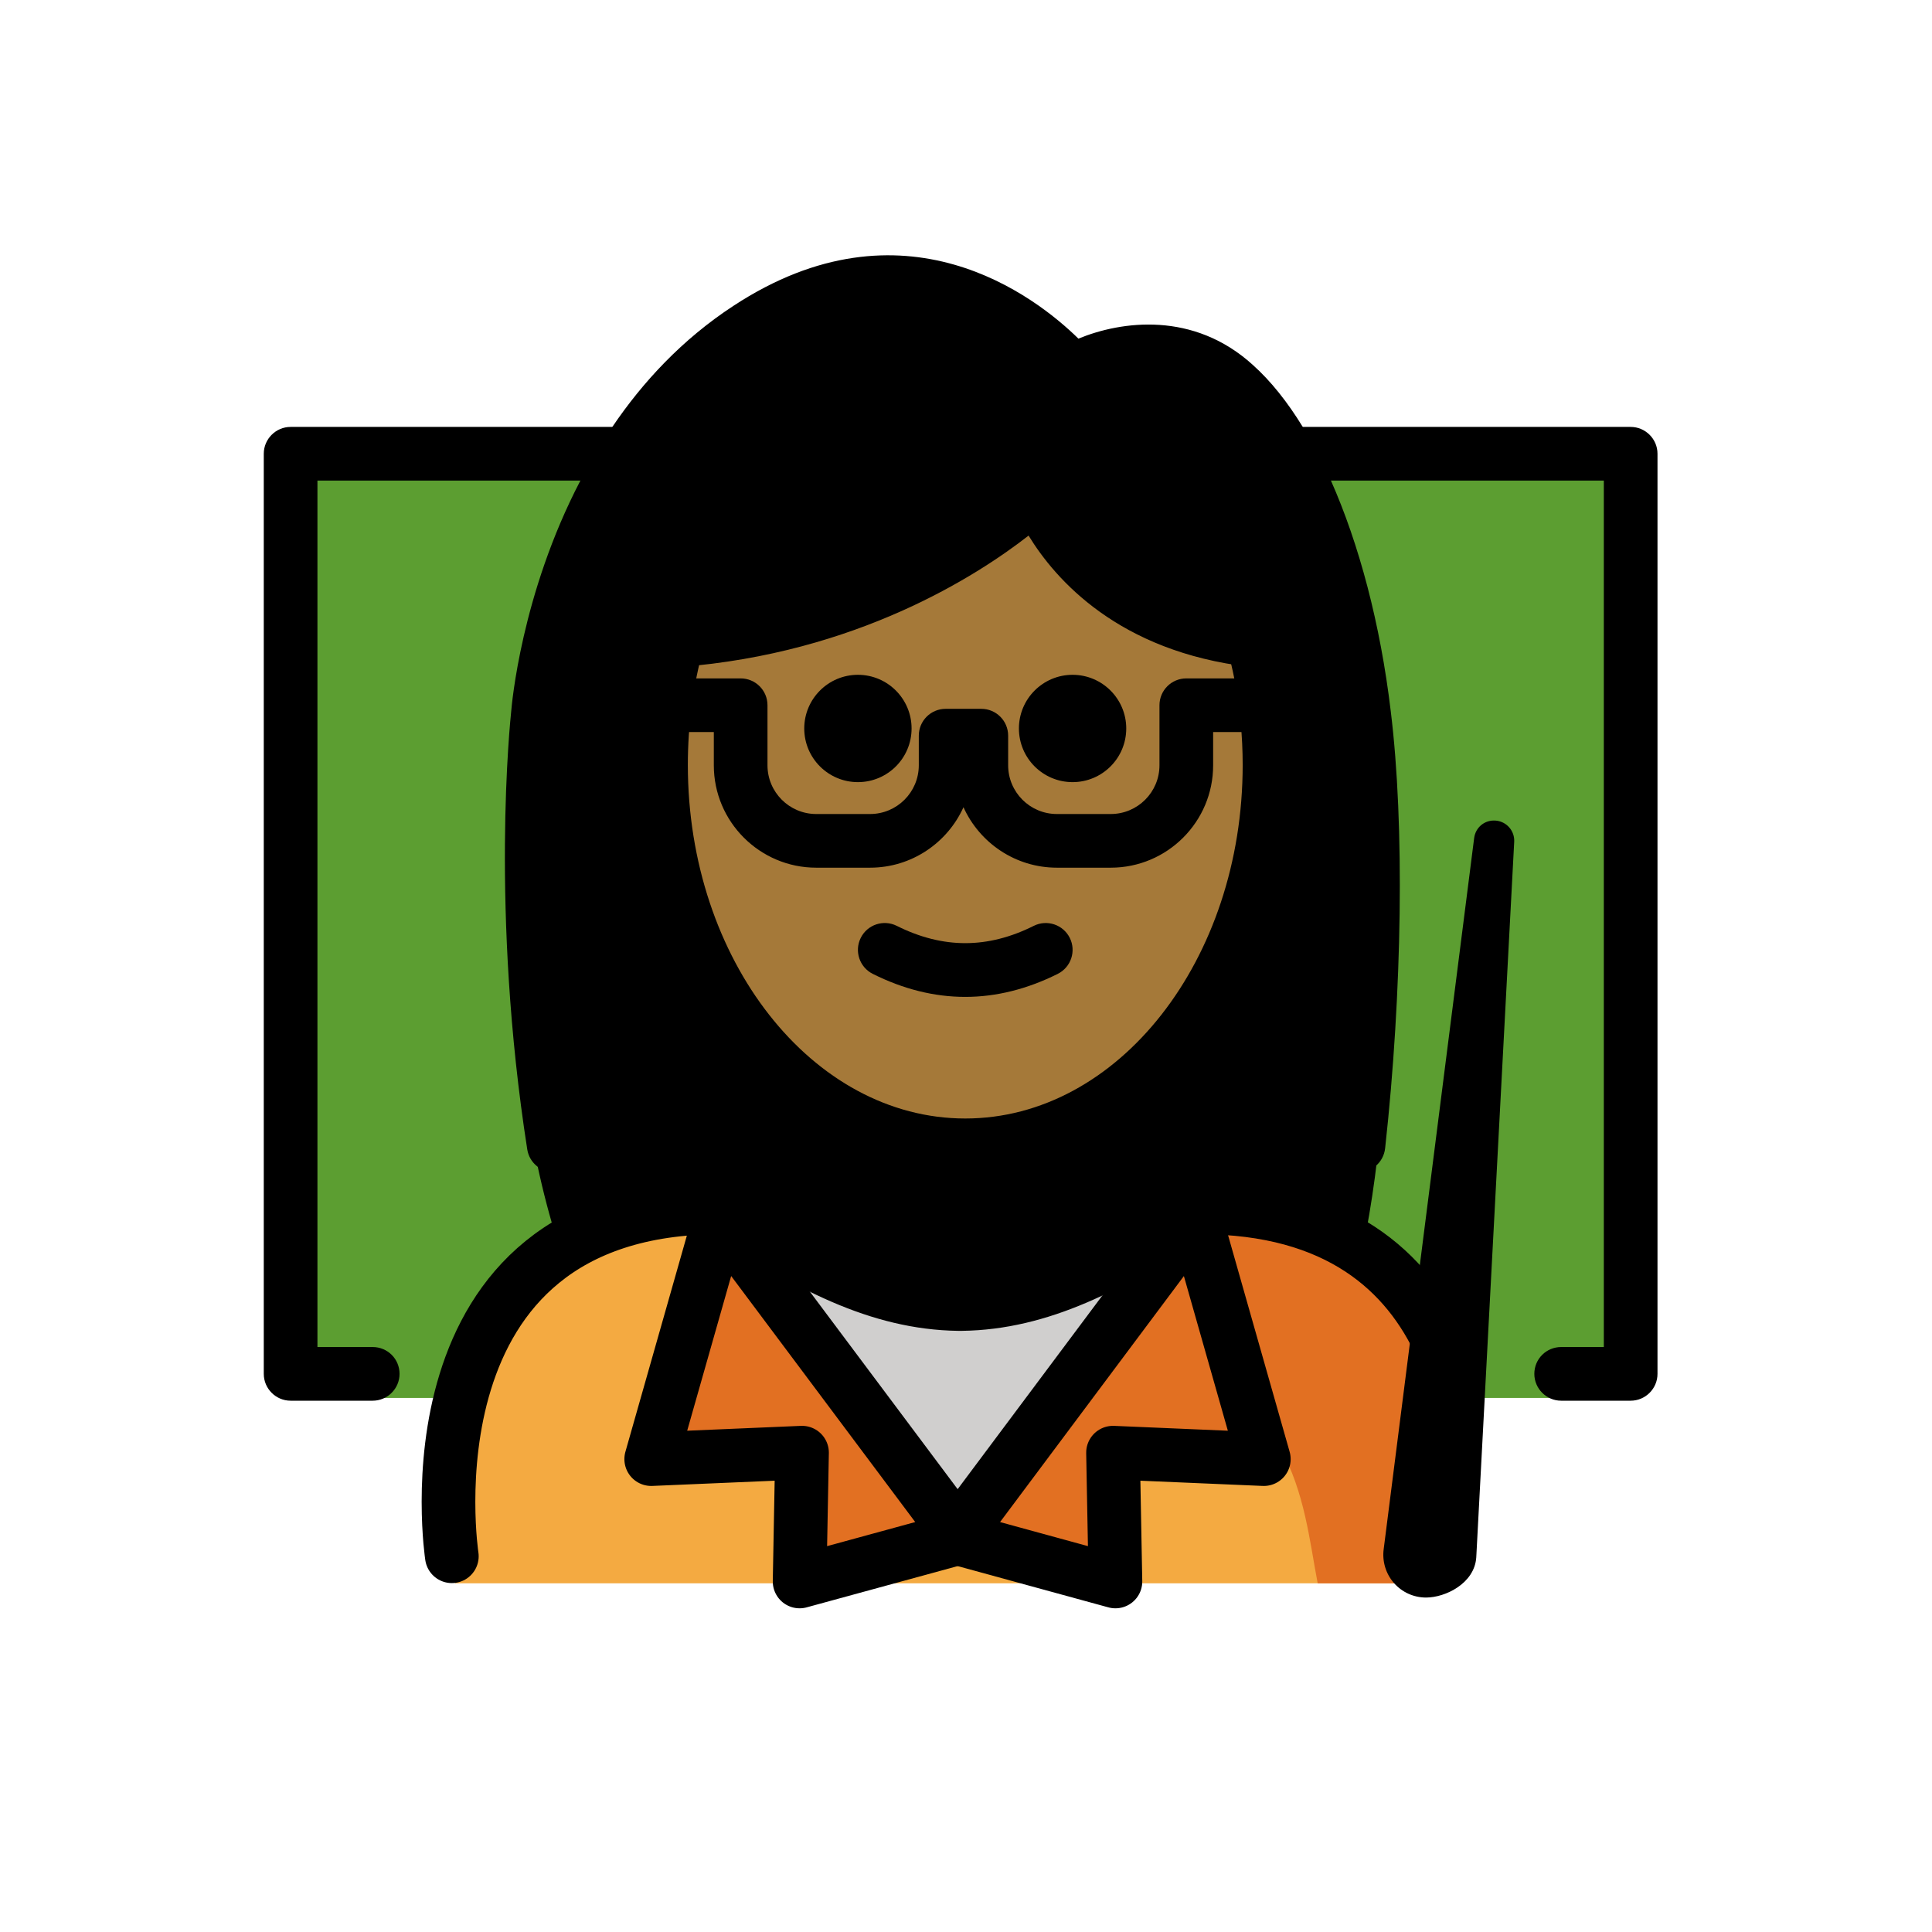
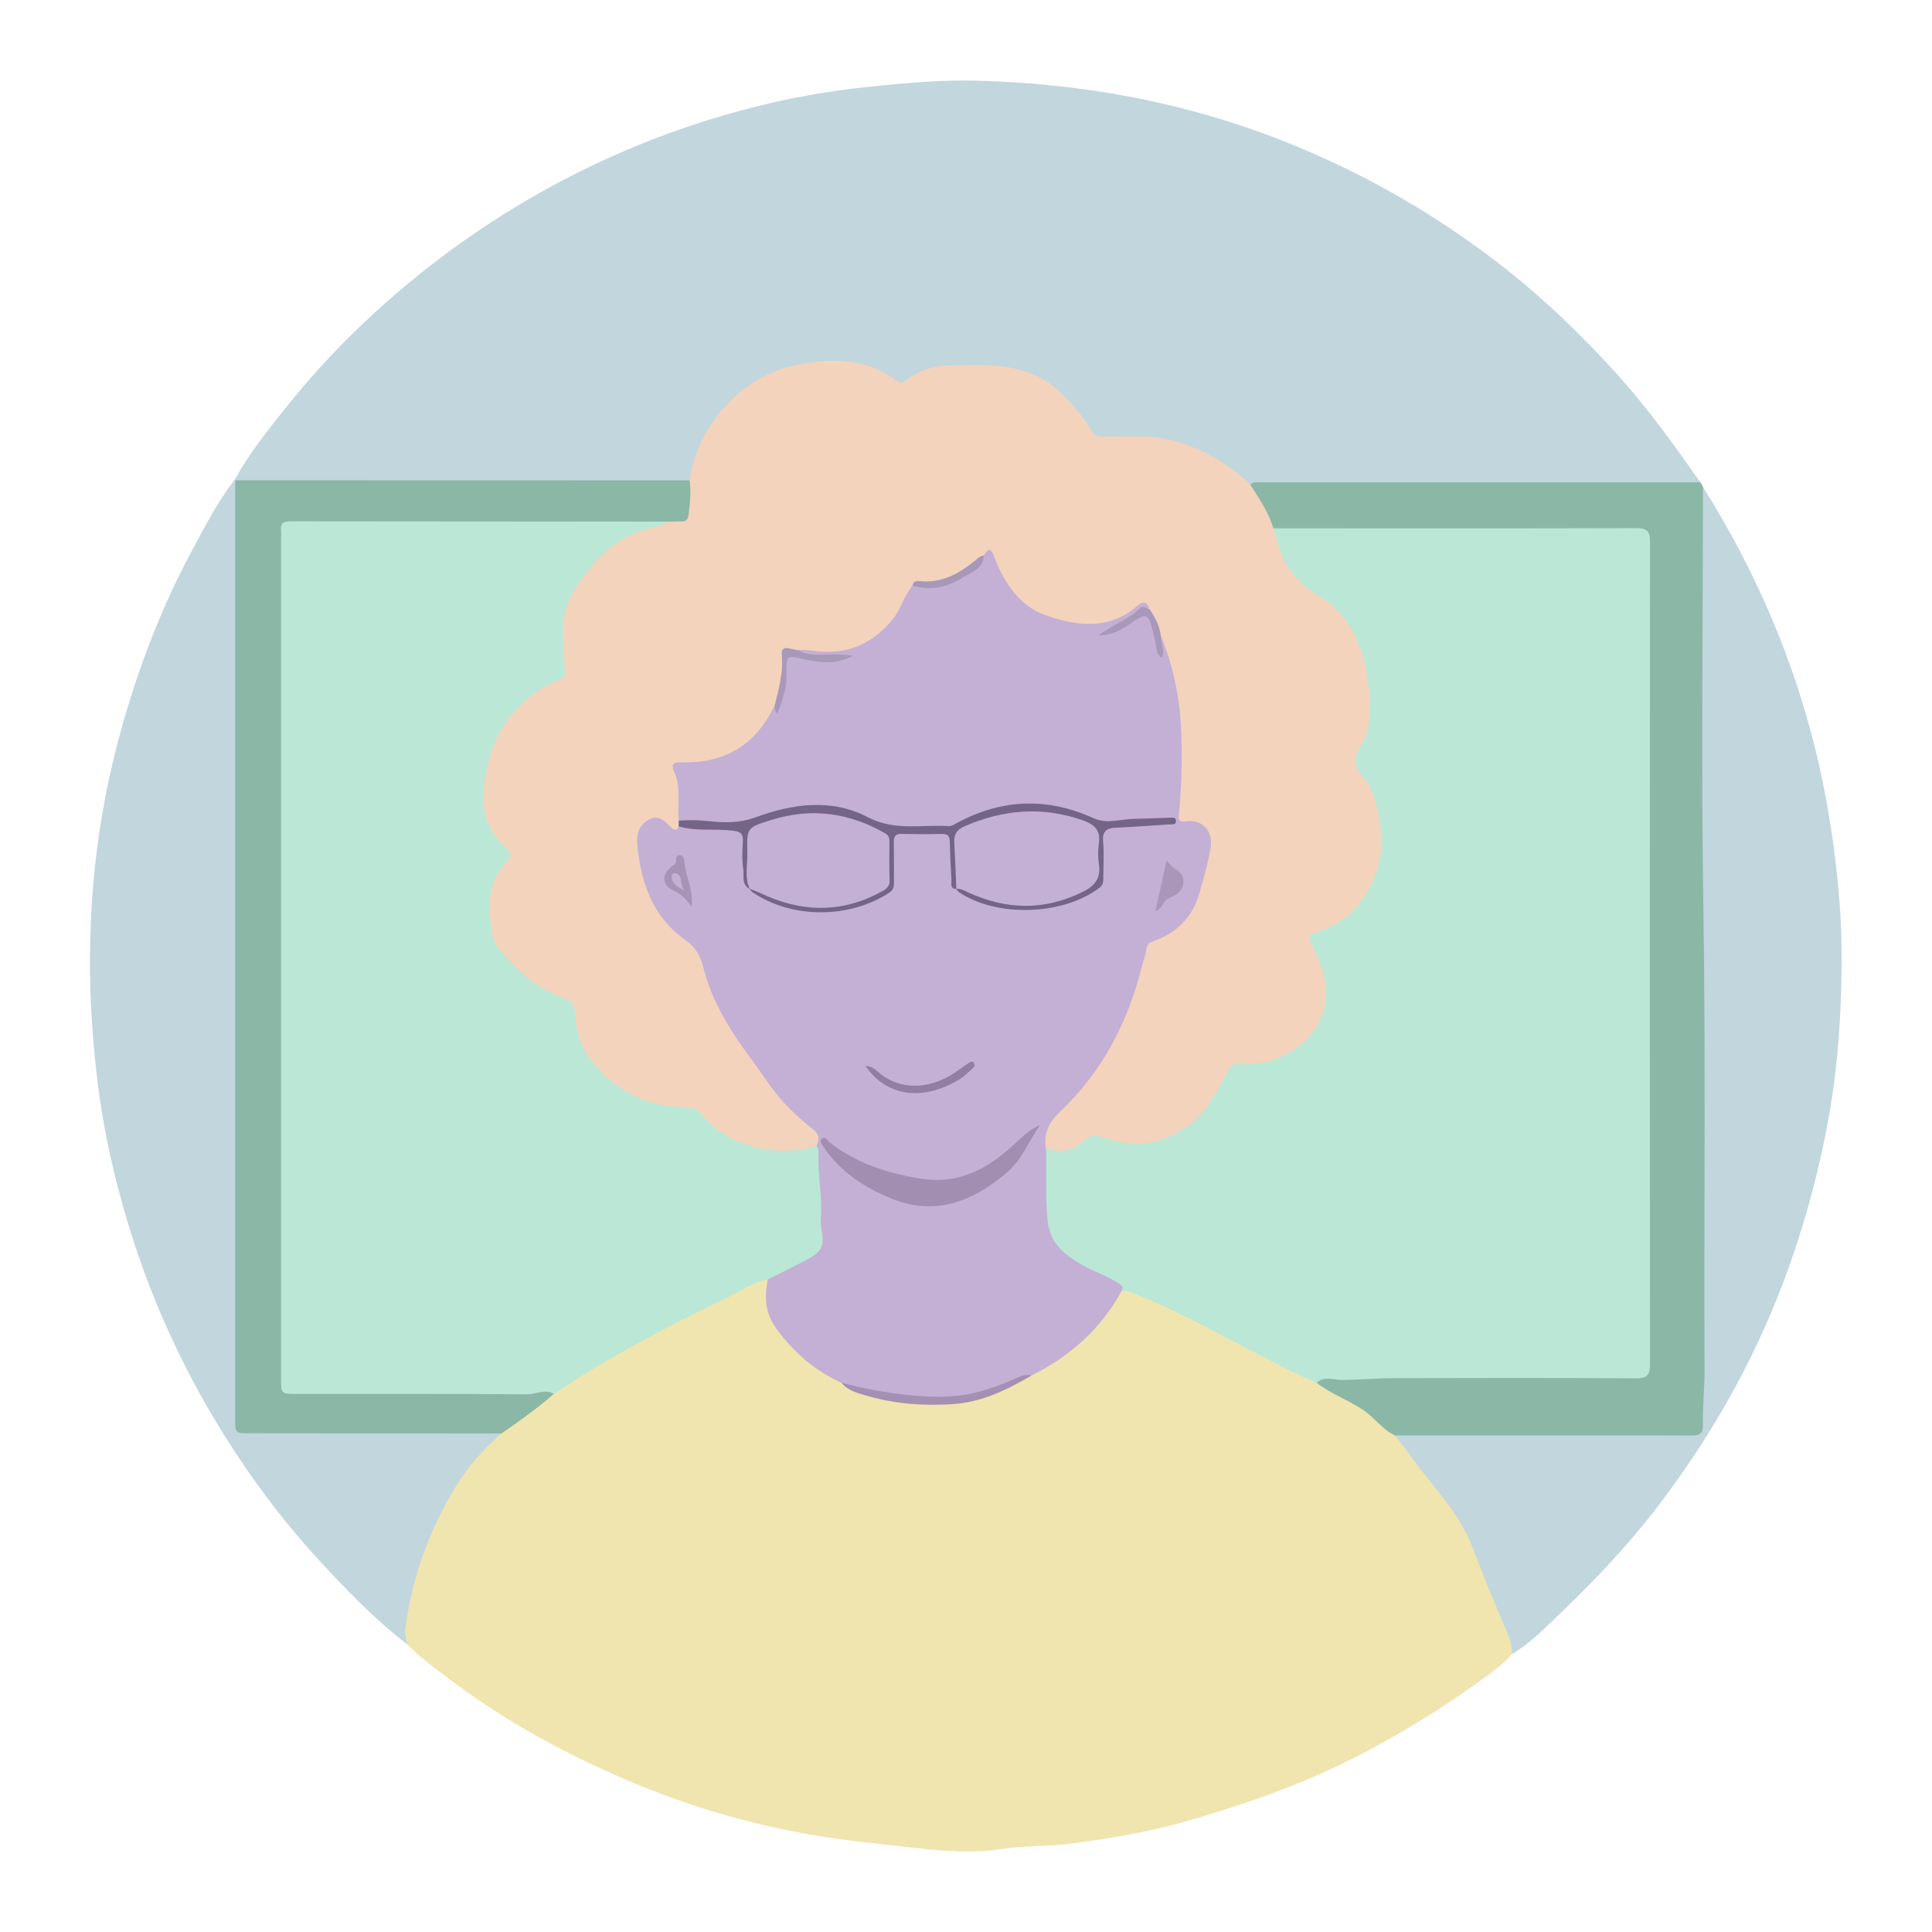
- <svg xmlns="http://www.w3.org/2000/svg" id="emoji" x="0" y="0" viewBox="0 0 72 72" version="1.1">
-   <g id="color">
-     <polyline fill="#5C9E31" points="13.886,52.097 10.83,52.097 10.83,16.914 19.822,16.914 36.328,16.914 52.039,16.914 60.766,16.914 60.766,52.097 56.681,52.097" />
-     <path fill="#F4AA41" d="M54.436,59.005c0,0,2.397-14.166-9.603-14.166c-3.192,2.119-5.926,3.584-9,3.578h0.125 c-3.074,0.006-5.808-1.458-9-3.578c-12,0-10,14.166-10,14.166" />
-     <path fill="#E27022" d="M41.972,50.056c6.406,1.661,6.534,5.8,7.134,8.95c4.238,0,5.113,0,5.113,0 s1.892-12.669-9.05-13.34c-0.307-0.019-0.623-0.028-0.951-0.028" />
-     <polygon fill="#E27022" points="44.529,45.337 47.099,54.377 41.479,54.137 41.569,58.937 35.689,57.327 35.779,57.297 35.689,57.167" />
-     <path fill="#D0CFCE" d="M44.429,45.187l0.1,0.15l-8.84,11.83l-8.85-11.83l0.16-0.24c3.08,2.05,5.75,3.46,8.72,3.5h0.12 C38.769,48.557,41.399,47.187,44.429,45.187z" />
-     <polygon fill="#E27022" points="35.689,57.167 35.589,57.297 35.689,57.327 29.799,58.937 29.889,54.137 24.269,54.377 26.839,45.337" />
-   </g>
-   <g id="hair">
-     <path fill="#000000" d="M26.958,44.839c3.17,2.105,5.889,3.56,8.938,3.574c3.048-0.014,5.768-1.469,8.938-3.574 c2.604,0,4.528,0.668,5.948,1.713c0.704-3.314,1.017-7.626,0.988-13.282c-0.041-8.181-3.222-15.425-7.251-19.875 c-1.29-1.546-4.547,0.444-4.547,0.444c-2.523-4.168-11.845-5.411-16.151,2.107 c-2.633,4.597-4.612,10.559-4.692,17.324c-0.064,5.367,0.582,9.791,1.756,13.338 C22.342,45.532,24.308,44.839,26.958,44.839z" />
-   </g>
-   <g id="skin">
-     <path fill="#a57939" d="M46.834,28.514c0-1.656,0.834-4.312-0.645-4.723c-3.439-0.956-4.736-0.252-7.535-5.417 c-4.681,2.743-4.407,4.661-13.871,5.484c-0.406,1.458-0.626,3.025-0.626,4.657 c0,7.828,5.077,14.173,11.339,14.173C41.757,42.687,46.834,36.342,46.834,28.514z" />
-   </g>
-   <g id="skin-shadow" />
-   <g id="line">
-     <path d="M25.33,15.91c-0.53,0.64-0.99,1.32-1.39,2H11.83v32.29h2.06c0.55,0,1,0.44,1,1c0,0.55-0.45,1-1,1h-3.06 c-0.55,0-1-0.45-1-1v-34.29c0-0.55,0.45-1,1-1H25.33z" />
-     <path d="M61.77,16.91v34.29c0,0.55-0.45,1-1,1h-2.59c-0.55,0-1-0.45-1-1c0-0.56,0.45-1,1-1h1.59v-32.29h-12.4 c-0.38-0.77-0.8-1.44-1.25-2h14.65C61.32,15.91,61.77,16.36,61.77,16.91z" />
-     <path d="M41.972,27.148c0,1.105-0.896,2-2,2s-2-0.895-2-2c0-1.103,0.896-2,2-2S41.972,26.045,41.972,27.148" />
-     <path d="M33.972,27.148c0,1.105-0.896,2-2,2s-2-0.895-2-2c0-1.103,0.896-2,2-2S33.972,26.045,33.972,27.148" />
-     <path d="M35.972,37.151c-1.152,0-2.304-0.286-3.447-0.858c-0.494-0.247-0.694-0.848-0.447-1.342 c0.247-0.494,0.846-0.694,1.342-0.447c1.718,0.859,3.388,0.859,5.105,0c0.495-0.247,1.095-0.046,1.342,0.447 c0.247,0.494,0.047,1.095-0.447,1.342C38.276,36.864,37.124,37.151,35.972,37.151z" />
-     <path d="M35.973,43.683c-6.804,0-12.339-6.807-12.339-15.174c0-1.684,0.223-3.339,0.66-4.918l1.928,0.535 c-0.391,1.405-0.588,2.88-0.588,4.383c0,7.264,4.638,13.174,10.339,13.174c5.7,0,10.338-5.91,10.338-13.174 c0-1.071-0.102-2.138-0.302-3.171c-0.08-0.412-0.177-0.817-0.286-1.213l1.928-0.532 c0.123,0.446,0.231,0.901,0.321,1.365c0.225,1.159,0.339,2.353,0.339,3.552 C48.31,36.876,42.775,43.683,35.973,43.683z" />
-     <path fill="none" stroke="#000000" stroke-linecap="round" stroke-linejoin="round" stroke-miterlimit="10" stroke-width="2" d="M27.461,25.148" />
-     <path d="M41.395,32.336h-2.007c-1.548,0-2.883-0.926-3.482-2.253c-0.599,1.327-1.934,2.253-3.481,2.253h-2.007 c-2.104,0-3.816-1.712-3.816-3.816v-1.238h-1.827c-0.553,0-1-0.448-1-1c0-0.552,0.447-1,1-1h2.827 c0.553,0,1,0.448,1,1V28.52c0,1.002,0.815,1.816,1.816,1.816h2.007c1.002,0,1.816-0.814,1.816-1.816v-1.104 c0-0.552,0.447-1,1-1h1.33c0.553,0,1,0.448,1,1v1.104c0,1.002,0.814,1.816,1.816,1.816h2.007 c1.002,0,1.816-0.814,1.816-1.816v-2.238c0-0.552,0.447-1,1-1h2.957c0.553,0,1,0.448,1,1c0,0.552-0.447,1-1,1h-1.957 V28.52C45.212,30.624,43.5,32.336,41.395,32.336z" />
-     <path d="M46.685,24.859c-0.038,0-0.077-0.002-0.117-0.007c-4.887-0.57-7.24-3.259-8.236-4.892 c-1.908,1.488-6.407,4.387-12.991,4.896c-0.565,0.04-1.031-0.37-1.074-0.92c-0.043-0.551,0.369-1.032,0.92-1.074 c8.02-0.62,12.721-5.156,12.767-5.202c0.245-0.241,0.596-0.34,0.933-0.259 c0.335,0.08,0.605,0.326,0.716,0.651c0.058,0.164,1.526,4.152,7.199,4.814c0.548,0.064,0.941,0.561,0.877,1.109 C47.617,24.484,47.185,24.859,46.685,24.859z" />
-     <path d="M51.62,42.79c-0.06,0.55-0.54,0.95-1.11,0.89c-0.54-0.06-0.94-0.56-0.88-1.11c0.63-5.68,0.71-11.74,0.22-15.82 c-0.42-3.45-1.31-6.56-2.48-8.84c-0.38-0.77-0.8-1.44-1.25-2c-0.25-0.31-0.51-0.59-0.77-0.83c-2.16-1.97-4.84-0.4-4.86-0.38 c-0.43,0.26-0.99,0.16-1.3-0.24c-0.18-0.22-4.54-5.48-10.76-1.39c-1.23,0.8-2.25,1.78-3.1,2.84c-0.53,0.64-0.99,1.32-1.39,2 c-2.49,4.2-2.89,8.74-2.9,8.8c-0.01,0.1-0.76,7.2,0.59,15.82c0.08,0.54-0.29,1.06-0.84,1.14c-0.05,0.01-0.1,0.01-0.15,0.01 c-0.49,0-0.91-0.35-0.99-0.84c-1.39-8.89-0.63-16.02-0.6-16.32c0.02-0.24,0.37-4.38,2.58-8.61c0.34-0.67,0.74-1.34,1.19-2 c1.13-1.67,2.6-3.26,4.51-4.51c6.35-4.17,11.26-0.35,12.86,1.22c1.6-0.66,4.29-1.03,6.5,0.98c0.67,0.6,1.29,1.38,1.86,2.31 c0.37,0.6,0.72,1.27,1.05,2c1.05,2.37,1.84,5.33,2.23,8.6C52.35,30.73,52.26,36.97,51.62,42.79z" />
-     <path fill="none" stroke="#000000" stroke-linecap="round" stroke-linejoin="round" stroke-miterlimit="10" stroke-width="2" d="M16.839,57.997c0,0-2-13,10-13c0.05,0.04,0.11,0.07,0.16,0.1c3.08,2.05,5.75,3.46,8.72,3.5h0.12c2.93-0.04,5.56-1.41,8.59-3.41 c0.09-0.06,0.19-0.12,0.29-0.19c5.17,0,7.74,2.42,8.99,5.17" />
-     <polygon fill="none" stroke="#000000" stroke-linecap="round" stroke-linejoin="round" stroke-miterlimit="10" stroke-width="2" points="35.689,57.167 35.779,57.297 35.689,57.327 29.799,58.937 29.889,54.137 24.269,54.377 26.839,45.337" />
-     <polygon fill="none" stroke="#000000" stroke-linecap="round" stroke-linejoin="round" stroke-miterlimit="10" stroke-width="2" points="35.689,57.167 35.589,57.297 35.689,57.327 41.569,58.937 41.479,54.137 47.099,54.377 44.529,45.337" />
-     <path d="M53.143,58.786c-0.51,0-0.902-0.449-0.834-0.954l3.372-26.503l-1.414,26.672 C54.237,58.443,53.586,58.786,53.143,58.786L53.143,58.786z" />
-     <path d="M53.144,59.536c-0.459,0-0.896-0.198-1.198-0.544c-0.302-0.345-0.44-0.805-0.38-1.26l3.371-26.498 c0.051-0.4,0.393-0.689,0.811-0.652c0.401,0.036,0.703,0.384,0.682,0.787L55.016,58.041 C54.951,59.007,53.868,59.536,53.144,59.536z M53.853,51.635l-0.801,6.292l0.091,0.109 c0.112,0,0.302-0.087,0.379-0.156L53.853,51.635z" />
-   </g>
+ <svg xmlns="http://www.w3.org/2000/svg" id="Layer_1" data-name="Layer 1" viewBox="0 0 1200 1200">
+   <defs>
+     <style>.cls-1{fill:#f0e5af;}.cls-2{fill:#c2d6dd;}.cls-3{fill:#8bb7a6;}.cls-4{fill:#bbe7d6;}.cls-5{fill:#c4b0d5;}.cls-6{fill:#a490b2;}.cls-7{fill:#f3d3bc;}.cls-8{fill:#746485;}.cls-9{fill:#a28eb1;}.cls-10{fill:#917ea1;}.cls-11{fill:#a999b9;}.cls-12{fill:#a996b9;}.cls-13{fill:#a898b9;}.cls-14{fill:#a693b6;}.cls-15{fill:#a798b7;}</style>
+   </defs>
+   <path class="cls-1" d="M939.17,1027.33c-5.54,6.6-12.64,11.47-19.49,16.41A587.3,587.3,0,0,1,839,1092.83c-32.91,16.49-67.44,28.41-102.8,38.56C713.09,1138,689.61,1141.8,666,1145c-14.23,1.94-28.87,1.23-43.13,3.4-17.8,2.71-35.63,1.55-53.14-.46-22-2.51-44.14-4.53-66-8.39a510.43,510.43,0,0,1-104.16-29.66c-40.56-16.5-79.14-36.72-114.55-62.61-11-8.08-22.23-16.08-31.95-25.84-3.27-3.72-3.37-8-2.76-12.68a202.41,202.41,0,0,1,17.62-61.35c10.36-21.71,21.71-43.36,42.13-58.06q17.24-12,33.59-25.13c29.78-19.33,60.08-37.71,92.64-52.15,10.36-4.59,20-10.8,30.27-15.61,3.32-1.55,6.63-4,10.7-2.16,1.65,2.17.83,4.53.45,6.82-1.41,8.68,1,16.13,6.27,23.16,8.85,11.86,18.51,22.62,32.24,29a31.83,31.83,0,0,1,7.72,5,104.06,104.06,0,0,0,58.93,12.19c1.89-.16,3.76-.86,5.64-.71,19.13,1.55,34.74-7.82,50.65-16.24,22.5-11.54,41.08-27.41,54.36-49.15a8.79,8.79,0,0,1,3.35-3.57c3.2-1.28,6,.07,8.87,1.27a584.22,584.22,0,0,1,55.15,26.4c18.67,10.28,37.82,19.78,57.09,29,17.62,9.49,35.2,19,49.51,33.42,9.7,10.76,17.42,23.11,26.82,34.07,8.44,9.84,15.67,20.39,20.38,32.33,8.09,20.5,17.25,40.57,24.71,61.32C940.43,1021.46,941.66,1024.49,939.17,1027.33Z" />
+   <path class="cls-2" d="M145.79,297.94c8.6-15.64,19.67-29.57,30.7-43.44a516,516,0,0,1,49.47-54,557.45,557.45,0,0,1,116.94-85A541.86,541.86,0,0,1,468.44,66.51a487.53,487.53,0,0,1,69-12.36c23.57-2.53,47.17-4.71,70.87-4C678,52.14,745.35,65.4,809.79,92.8a548.59,548.59,0,0,1,118.39,68.72c28,21.33,53.32,45.53,76.9,71.7,18.77,20.84,35,43.51,51.05,66.39-2.44,2.46-5.64,2.27-8.68,2.27-89.65,0-179.3.18-268.94,0-3.77.55-6.12-1.91-8.67-4.06-19.17-16.25-41-25.88-66.46-24.64-14.31.7-27.43.43-34.55-14.93-.84-1.84-2.93-3.09-4.17-4.83-10.68-15-25.94-22.07-43.54-24.13-11.52-1.34-23.25-1-34.85,0A41.64,41.64,0,0,0,565,236.8c-3.57,2.59-6.68,2.68-10.35.09C526.42,217,477.54,227.63,457.49,248c-13,13.12-22.16,27.64-26.54,45.4-.62,2.51-1.16,5.19-4.09,6.27-3.72,1.15-7.54.85-11.32.86q-128.1,0-256.21,0c-3.78,0-7.6.35-11.31-.82A5,5,0,0,1,145.79,297.94Z" />
+   <path class="cls-2" d="M311.49,890.38a139.22,139.22,0,0,0-28.88,33.74,224.69,224.69,0,0,0-30.9,87.54c-.48,3.41.69,6.56,1.36,9.79-20.2-15.53-37.75-33.8-55-52.45a516.89,516.89,0,0,1-51-65.5C107.56,843.94,81,778.9,66.63,709,61.78,685.44,59,661.5,57.28,637.4a574.34,574.34,0,0,1-.75-66.88,526.54,526.54,0,0,1,18.92-118C86.32,413.58,100.8,376,120.06,340.43c7.88-14.57,15.43-29.38,25.74-42.49l.39.36c3.05,3.7,2.17,8.14,2.18,12.33q.09,84.84,0,169.67V874.54c0,13.26,0,13.27,13.35,13.27q68.79,0,137.59.05C303.5,887.87,308,886.84,311.49,890.38Z" />
+   <path class="cls-2" d="M939.17,1027.33c.17-7.37-3.23-13.79-6-20.23-6.58-15.43-12.8-31-18.83-46.64-8-20.69-23.68-36.22-36.42-53.73-3.74-5.15-7.66-10.16-11.5-15.23,3.67-3.13,8.13-2.21,12.31-2.21q79.88-.1,159.74,0c1.9,0,3.8,0,5.71,0,10.45-.08,10.74-.51,11-10.75,3.09-99.09,2.13-198.22,1-297.3-1-88.66-.14-177.29-.91-265.94,0-4.37-1.15-9.13,2.42-12.9,33.48,53.18,57.79,110.23,71.89,171.5A603.39,603.39,0,0,1,1142.13,555c1.32,14.67,1.85,29.44,1.74,43.93-.24,32.79-2.47,65.56-8.58,98a584.23,584.23,0,0,1-27.94,100.31c-19.36,50.86-46.12,97.51-79.38,140.61-19.35,25.08-41.36,47.61-64.2,69.36C956.14,1014.48,948.47,1022,939.17,1027.33Z" />
+   <path class="cls-3" d="M1057.72,302.35c0,86.77-1.1,173.56.26,260.31,1.5,96.25.3,192.49.73,288.73,0,11.33-1.25,22.72-1,34.1.13,5.41-2.85,6.16-7.26,6.13-17.59-.12-35.18-.06-52.78-.07l-131.23,0C858.7,888,854,880.76,847.11,876.05c-9.4-6.45-20.36-10.08-29.29-17.21,1.19-4.48,4.94-4.66,8.44-4.69,36.56-.39,73.12-.72,109.68-.58,24.71.1,49.43,0,74.14,0,12.32,0,12.35,0,12.35-12.1q0-103.38,0-206.76,0-145.79,0-291.59c0-12.66,0-12.68-12.47-12.68q-102.32,0-204.62,0c-4,0-8.08.29-12.06-.57a6.09,6.09,0,0,1-4.32-3.28c-3.78-7.79-8-15.32-12.31-22.84a2.92,2.92,0,0,1,0-2.7c1.61-2,3.88-1.47,6-1.47q136.78,0,273.56,0Z" />
+   <path class="cls-4" d="M790.91,328.13c75.1,0,150.2.13,225.3-.1,6.87,0,8.66,1.8,8.65,8.66q-.28,255.24,0,510.48c0,7.46-2.14,9-9.16,8.91-49.9-.3-99.81-.24-149.72-.1-10.89,0-21.77,1.12-32.66,1.14-5.3,0-10.74-2.62-15.53,1.72-14.7-6.08-28.65-13.69-42.72-21-23.93-12.45-47.56-25.49-72.77-35.28-1.7-.66-3.69-.56-5.55-.82-6.29-6.55-14.88-9.24-22.72-13-15.34-7.31-25.64-17.86-26-35.75-.25-13.22-1.81-26.47.94-39.62,1.83-1.7,4-1.07,6.1-.82,5.72.7,11.09-.43,15.33-4.25,5.73-5.16,11.72-5.15,18.52-2.77,12.15,4.27,24.08,3.7,36.09-1.43,9-3.87,16.8-9.05,22-17.31,4.8-7.59,10.95-14.33,14.24-22.9,1.7-4.41,5.64-5.21,10-5.08,16,.46,29.68-4.47,40.53-16.91,7.72-8.85,11.08-18.64,9.29-30.17a72.37,72.37,0,0,0-7.91-24.25c-3.2-5.81-2.52-8.2,3.89-10.11,42.77-12.73,47.42-67.11,27.73-94.51-4.87-6.79-5.7-12.37-1.26-19.3,5.54-8.63,5.52-18.45,5.25-28.27-.83-30.17-12.53-54.36-39.29-69.73-8.31-4.78-13.35-11.17-15-20.38C793.59,339.45,789.39,334.4,790.91,328.13Z" />
+   <path class="cls-4" d="M476.91,794.7c-10.2,2-18.53,8.2-27.67,12.54C421,820.65,393.38,835.18,366.6,851.3c-7.64,4.6-15,9.61-22.54,14.43-8.56,2.42-17.31,2.58-26.12,2.56q-64.2-.13-128.38,0c-2.85,0-5.7-.06-8.56-.1-5.92-.08-8.6-3.16-8.66-8.93,0-2.85-.09-5.7-.09-8.55V338.6c0-16.82.27-17.09,17.11-17.1H401.9c3.79,0,7.61-.27,11.34.67,2.38,1,4.08,2.29.81,4.2a40.82,40.82,0,0,1-10,3.74c-23,6.23-37.63,22.25-48.2,42.41-6.72,12.82-4.07,27.06-3.44,40.69.32,6.72-1.69,9.81-7.47,12.48-24.22,11.17-37.22,30.82-41.38,56.71-.9,5.58-1.92,11.15-1.13,17,1.16,8.48,3.87,15.76,10,22.22,6.46,6.82,8.49,9.28.79,18.69-11.12,13.57-9.52,38.19,1.5,51.76a82.86,82.86,0,0,0,34.47,25.58c5.71,2.25,9.56,5.83,9.91,12.53,1.87,35,37.34,54.82,60.19,55.35,8.86.2,15.4,2.62,21.81,9.34C457,711.52,477.57,714.71,499.53,712c2.79-.34,5.48-1.73,8.39-.68,2,1.39,2.23,3.54,2.4,5.68,1.33,17.24,1.08,34.57,2.72,51.8.28,2.91-.25,5.88-2.36,8A65.61,65.61,0,0,1,476.91,794.7Z" />
+   <path class="cls-5" d="M476.91,794.7c8.25-4.16,16.57-8.17,24.73-12.51,8.87-4.72,10.44-8.51,8.66-18.43a33.1,33.1,0,0,1-.41-7.77c.85-13.51-2.07-26.87-1.52-40.36a4.36,4.36,0,0,0-1.32-3.87c-.4-5.92-4-9.85-8.31-13.36-21-17.15-34.26-40.3-48.79-62.48-7.88-12-12.72-25.39-16.26-39.24a15.27,15.27,0,0,0-6.49-9c-21.38-14.74-30.53-36.08-33.09-61a22.94,22.94,0,0,1,1.31-11.19c3.62-8.9,11.78-11.38,19.43-5.62,2.61,2,5,3.47,8.39,2.54,10.62,1,21.3.17,31.92,1.75,5.92.89,8.13,3.41,8.19,9.21.08,8.91-1.35,18,2.74,26.54.54.59,1.05,1.2,1.56,1.81,26.78,16.34,53.89,17.73,81.52,2.09,3.11-1.76,4.37-3.91,4.34-7.37,0-7.36,0-14.73,0-22.08,0-5.54,2.29-8.45,8-8.49,7.36-.05,14.72,0,22.08,0,5.69,0,8.11,2.74,8.08,8.35a115.54,115.54,0,0,0,2.7,26,18.58,18.58,0,0,1,1.67,1.65c27.71,16.57,55.35,15.23,82.94-.29,3.25-1.83,4.44-4.57,4.38-8.27q-.2-10.34,0-20.67c.13-7.58,1.26-8.82,8.85-10.29a18.45,18.45,0,0,1,4.23-.55c9.28.33,18.4-2.18,27.7-1.59C712,509,700,511.68,688,511.71a24.09,24.09,0,0,1-10.35-1.86Q637,491.46,597.35,512a31.33,31.33,0,0,1-15.74,3.63c-5.23-.15-10.46-.07-15.68,0-9.35.09-18.1-1.34-26.76-5.74-22.53-11.43-45.78-8.56-68.54-.6a63.52,63.52,0,0,1-31.52,2.59c-5.85-.92-11.94.71-17.58-1.89-2.49-2.47-2.09-5.69-2.09-8.72,0-7.38-.12-14.65-2.53-21.82-1.84-5.47-.29-7.31,5.74-7.62,6.41-.33,12.75-.53,19.08-2.05,15.56-3.74,26.55-13.17,34.63-26.54,1.2-2,1.76-4.48,4.14-5.59,3.76.47,3.18-2.87,3.89-4.78,2.56-6.8,2-14,2.18-21.08s1.51-8.11,8.12-5.59c9.43,3.58,19.08,2.78,28.76,2.32-6.82-.05-13.68.55-20.45-.46-2.84-.43-6.37-.28-7.75-3.94,2.56-3.16,6-2.18,9.17-1.77,24.92,3.2,43.84-6.91,55.08-29.34,1.84-3.69,2.41-8.34,6.9-10.3,10.75,1.26,21.22.55,30.62-5.47,5.07-3.24,11.06-5.73,12.75-12.49,4.91-6.15,6.73-6.12,9.42.58,5.26,13.09,13.81,23.54,24.86,32.15,5.94,4.63,13,5.29,20,6.31,14.69,2.13,28.69,1.85,41-8.41,5-4.18,6.81-3.32,9.2,2.24-9.68,3.77-17.13,11.5-27.76,15.39,7.32-1.86,12.52-5.79,17.9-9.38,6.73-4.48,9.84-3.42,12.26,4.47a147.48,147.48,0,0,1,4.06,17.71c.43-4.08-3-7.7.9-11,3.88,1.68,4.23,5.5,5.2,8.83A233,233,0,0,1,734.5,496c-.25,2.13-.14,4.27-.21,6.41-.11,3.39,1.11,4.93,4.82,5.48,11.34,1.69,16.14,8.66,14.46,20.13-1.42,9.67-4.26,19-7.07,28.31-3.93,13-12.07,22.65-24.62,27.91-5.46,2.3-8.09,5.84-9.39,11.35a273.77,273.77,0,0,1-11,34.61c-8.8,23.06-22.86,42.56-39.84,60.12-5.5,5.68-11.6,10.75-10.48,19.85.14,1.15-.78,2.21-1.5,3.16.5,14.91-.55,29.79,1,44.76,1.51,14.41,10.77,21.38,21.61,27.66,7.14,4.13,15.19,6.49,22.1,11.14,1.9,1.28,3.81,2.12,2.36,4.84-12.94,23.61-32,40.72-56,52.58-8.91,2.54-16.9,7.33-25.65,10.33-20.68,7.1-41.64,5.21-62.67,2.63-10.4-1.27-20.52-3.56-29.9-8.42-16.43-7.55-29.47-18.81-40.24-33.48C475.15,815.53,474.62,805.65,476.91,794.7Z" />
+   <path class="cls-3" d="M415.61,324q-117.63-.06-235.26-.19c-4.2,0-6.33,1.11-5.78,5.6a35.93,35.93,0,0,1,0,4.28V856.22c0,9.58,0,9.58,9.58,9.58,47.76,0,95.53-.11,143.29.21,5.55,0,11.05-3.49,16.6-.28-10.23,9-21.37,16.88-32.57,24.65l-156.19-.13c-9.23,0-9.23,0-9.23-9.27q0-289.2,0-578.41c0-1.42.09-2.85.14-4.27l282.15.07c2.53.87,2.78,3,2.63,5.16-.31,4.22-.08,8.47-.58,12.66C429.29,325.37,424.49,327.86,415.61,324Z" />
+   <path class="cls-6" d="M522.6,858.85c20.59,5.28,41.34,8.83,62.77,8.64,15.3-.13,29.31-4.21,43-10.25,4-1.76,7.79-4.08,12.45-2.93-15.58,9-31,16.79-50,17.9C573,873.24,556,872,539,867.1,533.14,865.38,526.85,864,522.6,858.85Z" />
+   <path class="cls-7" d="M415.61,324c2.57,0,5.14-.19,7.7-.1s3.88-1.08,4.25-3.56c1.07-7.29,1.71-14.59.79-21.95a85.35,85.35,0,0,1,21-44.79c12.88-14.64,28.7-23.8,47.68-27.39,21.3-4,41.93-3.17,60.21,10.4,2.34,1.73,3.55,1,5.46-.48,8.37-6.45,18.15-9.09,28.52-9.2,16.06-.17,32.18-1.27,47.78,4.55,6.58,2.45,12.69,5.54,17.55,10.38,7.84,7.83,16.1,15.46,21.12,25.59,1.94,3.91,5,3.62,8.35,3.71,13.46.38,27-1.44,40.35,1.94a110.75,110.75,0,0,1,50.24,28c5.51,8.64,11.37,17.08,14.29,27.07a41,41,0,0,1,1.82,5.38c3.22,16.34,11.77,27.56,26.57,36.66,17.74,10.9,27.05,29.23,30,50.23,1.61,11.29,2.41,22.52.14,33.84-1.43,7.13-8.48,12.89-7.72,19.43.71,6.17,8,10.86,10.28,17.41,8.85,25,9.14,49-8.35,71-6.81,8.58-15.58,13.79-25.74,16.78-5.55,1.64-5.51,3.44-3,8.33,8.07,15.52,12.89,31.64,3.87,48.67-8.3,15.65-29.57,26.9-47,24.78-5.1-.62-7.37,1.12-10,6.19-6.28,12.06-12.84,24.64-24.24,32.69-9.88,7-21.25,11.44-33.87,10.85a68.06,68.06,0,0,1-18.63-4c-4.27-1.44-8-1.3-11.7,2.16-6.77,6.32-14.88,7.85-23.73,4.81-1.45-9.39,1.81-16.25,8.92-23,26.14-24.72,42.12-55.47,50.76-90.21.91-3.66,2.35-7.23,2.84-10.94.38-2.88,1.56-3.66,4.18-4.59,14.27-5,24.22-14.54,28.48-29.35,2.73-9.52,5.55-19,7.16-28.82,1.69-10.28-5.16-17.87-15.46-16.32-5.17.78-4.42-2.37-4.18-5a355.45,355.45,0,0,0,1.13-55.35A169.89,169.89,0,0,0,721.07,395c-3.38-5.25-6.25-10.71-7.31-17-1.46-4.65-4.15-4.53-7.32-1.76-17.81,15.63-38.5,12.55-57.58,5.67-15.67-5.65-25.34-20.23-31.27-35.89-2.4-6.36-3.64-5.36-6.53-1-10.63,11.13-22.89,18.66-39,17.53-1.93-.13-3.74-.4-5.28,1.07-5.28,6.39-7.06,14.71-12.43,21.2-13.06,15.81-29.32,22.38-49.59,19.29a82.75,82.75,0,0,0-9.2-.41c-8.52,1.91-8.4,1.91-8.61,11.87-.16,7.81-.48,15.65-5.69,22.2-11.48,24.73-30.93,36.59-58.1,35.69-4.93-.16-6.65,1.18-4.39,5.93,4.62,9.71,1.64,20.14,2.86,30.17a2.62,2.62,0,0,1-.08,3.61c-1.15,2.82-2.59,2.91-4.7.76-3.84-3.92-7.63-8.3-14-4.73s-7.65,9.52-7,15.9c2.38,23.33,9.54,44.47,29.75,58.68,6.2,4.36,9.4,9.6,11.23,17,5.18,21,16.52,39.15,29.29,56.3,7.9,10.61,14.65,22.16,24.25,31.44a174.43,174.43,0,0,0,14.32,12.74c3.91,3,4.75,6.17,2.41,10.35-21.73,8-55.95,1-71-19.34-3.76-5.06-8.84-4.66-14-4.83-24.32-.79-42.92-12.24-56.75-31.55-5.27-7.36-7.73-16.37-8-25.47-.16-6.1-3.14-9.35-8.2-11.07-16.61-5.63-28.84-16.92-39.43-30.28a21.21,21.21,0,0,1-4.23-10.45c-2.13-15.8-3.27-31.36,9.69-43.81,2.24-2.16,2.79-4.34.34-6.73-.68-.66-1.21-1.48-1.9-2.12-10.05-9.31-14.57-21-13.26-34.43,1.81-18.63,6.62-36.3,20.06-50.48,7.78-8.22,16.5-15,27.26-18.79,3.62-1.27,3.28-3.17,3.12-6.48-.77-15.76-3.93-32.05,4.52-46.71,11.43-19.79,26.21-35.93,49.84-41.29C408.73,327.11,412.12,325.32,415.61,324Z" />
+   <path class="cls-8" d="M421.54,513.29c0-1.2,0-2.4.08-3.61a105,105,0,0,1,19.17.41c9.38,1,18.55,1.14,28-2.28,23.29-8.48,47.33-12.23,70.45-.12,16.32,8.55,33.29,4.4,50,5.42,2.11.13,4.4-1.6,6.49-2.69,27.51-14.3,55.22-15.11,83.56-2.17,8.2,3.74,17.18.41,25.8.32,7.12-.08,14.22-.51,21.34-.66,1.5,0,3.85-.58,4,1.76.2,2.94-2.43,2.28-4.16,2.39-11.12.74-22.24,1.52-33.37,2.05-5.75.26-8.31,2.27-7.74,8.63.67,7.54.11,15.19.13,22.8,0,2.42-.28,4.3-2.61,6.05-22.68,17-63.53,18.34-87,2.6a9.81,9.81,0,0,1-1.76-2.14c3.36-2.44,6.4-.37,9.38.82,8.83,3.54,17.75,6.38,27.33,7.52,16.65,2,31.28-3.43,45.48-11a7.5,7.5,0,0,0,4.21-6.92c.12-7.12.07-14.23,0-21.35-.05-5.55-3.74-7.91-8.24-9.39-17.19-5.65-34.57-8.33-52.43-3.19-5.93,1.71-11.73,3.8-17.6,5.71-5.22,1.71-7.42,5.22-7.57,10.68-.17,6,1.26,11.79,1.39,17.71.08,3.28.52,6.7-1.89,9.52-3.78-.08-3-3-3-5.17-.38-7.8-.85-15.61-1-23.41,0-3.69-.76-5.75-5.1-5.62-8.29.25-16.6.19-24.9,0-3.81-.09-4.91,1.55-4.83,5.1.17,8.3.05,16.6.12,24.9,0,2.7-.28,4.77-3,6.55-24.95,16.24-60.42,16.22-84.89-.33a10.81,10.81,0,0,1-1.85-2.11c3.28-2.06,5.91.29,8.63,1.4,14,5.7,28.17,10,43.56,8,9.54-1.23,18.34-4.73,27-8.57a9.11,9.11,0,0,0,5.79-9c0-3.32-.49-6.74.13-9.94,2.12-11-3.61-15.89-13-20.07-22.4-10-44.34-7.68-66.5.14-4.16,1.47-5,4.42-5.09,8.31-.25,9.93.7,19.87-.47,29.78-5.27-2.83-3.28-8.23-3.93-12.42-.87-5.55-.55-11.33-.25-17,.25-4.72-1.13-6.13-6.18-6.76C444.07,514.57,432.59,516.5,421.54,513.29Z" />
+   <path class="cls-9" d="M646,698.79c-7,9.92-11.28,21.56-20.74,29.61-21,17.88-44.34,27.05-71.3,16.15-16.46-6.65-31.63-16.22-42-31.57-1.11-1.65-3.31-4-1.46-5.67,2.2-2,3.44,1.25,4.93,2.4,16.76,12.91,35.89,19.13,56.7,22.39C597,736,615.07,724.85,631.81,709,636,705,640.44,701.15,646,698.79Z" />
+   <path class="cls-10" d="M537.54,662.1c4.08.06,6.19,2.25,8.23,4,14.87,12.57,33.75,9.47,47.87-.23,2.72-1.87,5.36-3.86,8.11-5.68.93-.62,2.18-1.39,3.12-.08a2.37,2.37,0,0,1-.48,3.21c-2.62,2.38-5.13,5-8.1,6.83C576.29,682.57,552.62,683.57,537.54,662.1Z" />
+   <path class="cls-11" d="M481.25,437.89c2.51-10.2,5.36-20.35,4.34-31.05-.38-4,1.61-5,5.16-4,1.57.43,3.19.65,4.79,1,8.2,4.4,17.09,2.26,25.69,2.72a49.63,49.63,0,0,1,8.54.67c-9.2,5.35-19.25,4.69-28.91,2.54-12.55-2.8-12.57-3.38-12.38,9.65.12,8.23-2.5,15.66-5.69,23.9C480.79,441.4,481.51,439.48,481.25,437.89Z" />
+   <path class="cls-12" d="M717.67,566c2.45-11.23,4.67-21.38,6.89-31.52,2.15,2.5,3.56,4.26,6.14,5.75,5.7,3.31,5.72,10.82.46,14.91-2.18,1.69-5.13,2.42-7.2,4.2C722.1,561,721.92,564.16,717.67,566Z" />
+   <path class="cls-13" d="M713.76,378.08c3.65,5.13,6.47,10.62,7.31,17-.25,4.41,2.72,8.65.57,13.45-3.08-1.86-3.2-4.85-3.71-7.87A117.81,117.81,0,0,0,715,388.23c-1.81-6.43-3.82-7-9.43-3.23-6.76,4.53-13.25,9.77-23.16,9.67,8.68-6.86,18.76-9.88,26-17.21C710,375.87,711.9,378.28,713.76,378.08Z" />
+   <path class="cls-14" d="M429.55,563.3c-3.3-5-6.59-8.08-11.31-10.21-7.37-3.32-7.34-10.51-.58-15.21,1-.7,2-1.13,2.23-2.44.32-1.71-.49-4.45,2.28-4.35s2.86,3.24,3,5C426,544.81,430.87,552.93,429.55,563.3Z" />
+   <path class="cls-15" d="M566.77,363.74c.47-2.91,2.7-3,4.85-2.78,13.75,1.38,24.52-5,34.6-13.21,1.47-1.2,2.77-2.58,4.84-2.61-.24,8-7.39,10-12.43,13.22C589,364.53,578.28,367.24,566.77,363.74Z" />
+   <path class="cls-5" d="M594,552.12c-.42-9.7-.77-19.39-1.3-29.08-.26-4.93,1.83-7.83,6.38-9.81,24-10.44,48.28-12.52,73.29-3.79,7.18,2.51,11.4,6.08,10.17,14.39a45.22,45.22,0,0,0,0,12.78c1.32,9.09-2.4,13.64-10.74,17.68-23.77,11.51-47,10.74-70.46,0-2.35-1.08-4.64-2.47-7.4-2.22Z" />
+   <path class="cls-5" d="M465.67,552.13c-3.36-7.26-1.28-14.94-1.48-22.4-.42-15.87-.12-15.73,14.94-20.45,24.77-7.77,48.13-4.58,70.51,8.21,2.35,1.35,2.81,2.77,2.8,5,0,8.07-.18,16.15.1,24.21.16,4.6-2.9,6-6.11,7.67-24.73,13.2-49.48,12.13-74.31.27-2.12-1-4.38-1.75-6.57-2.62Z" />
+   <path class="cls-5" d="M425.52,553.51c-5.37-2.88-8.4-4.93-8.27-9.25a1.82,1.82,0,0,1,2.38-1.85C425,544.11,421.4,549.36,425.52,553.51Z" />
</svg>
